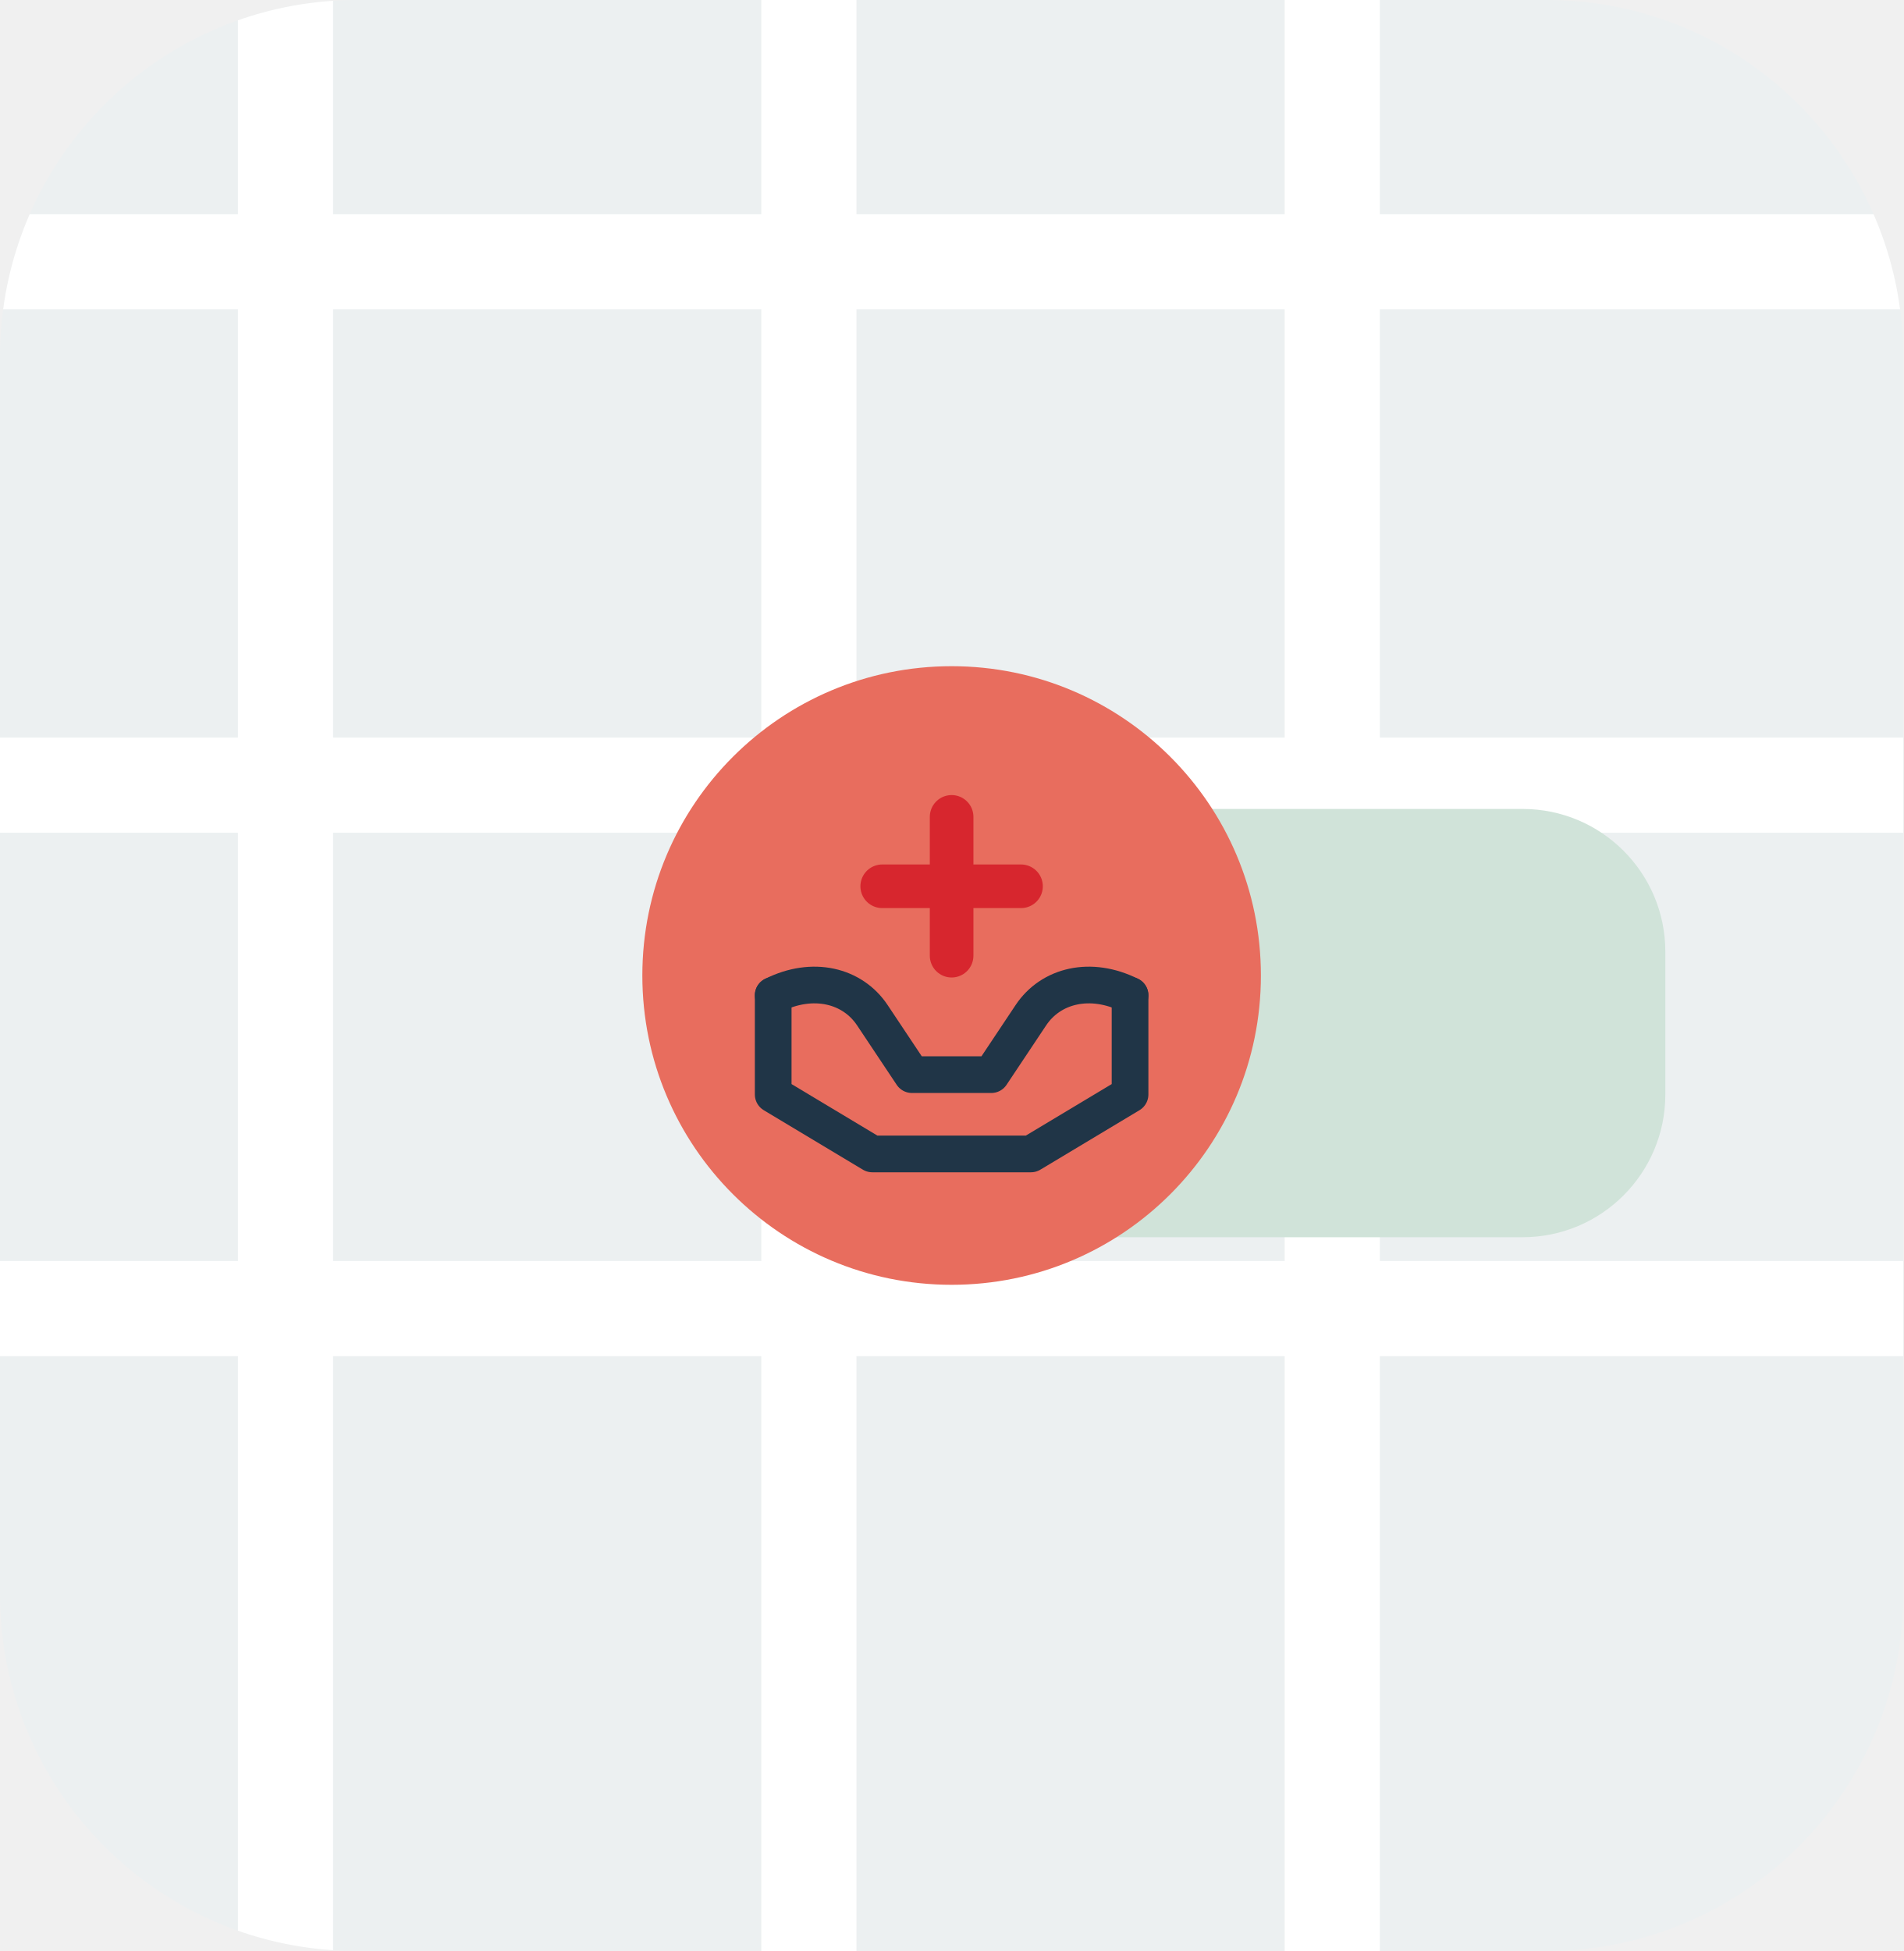
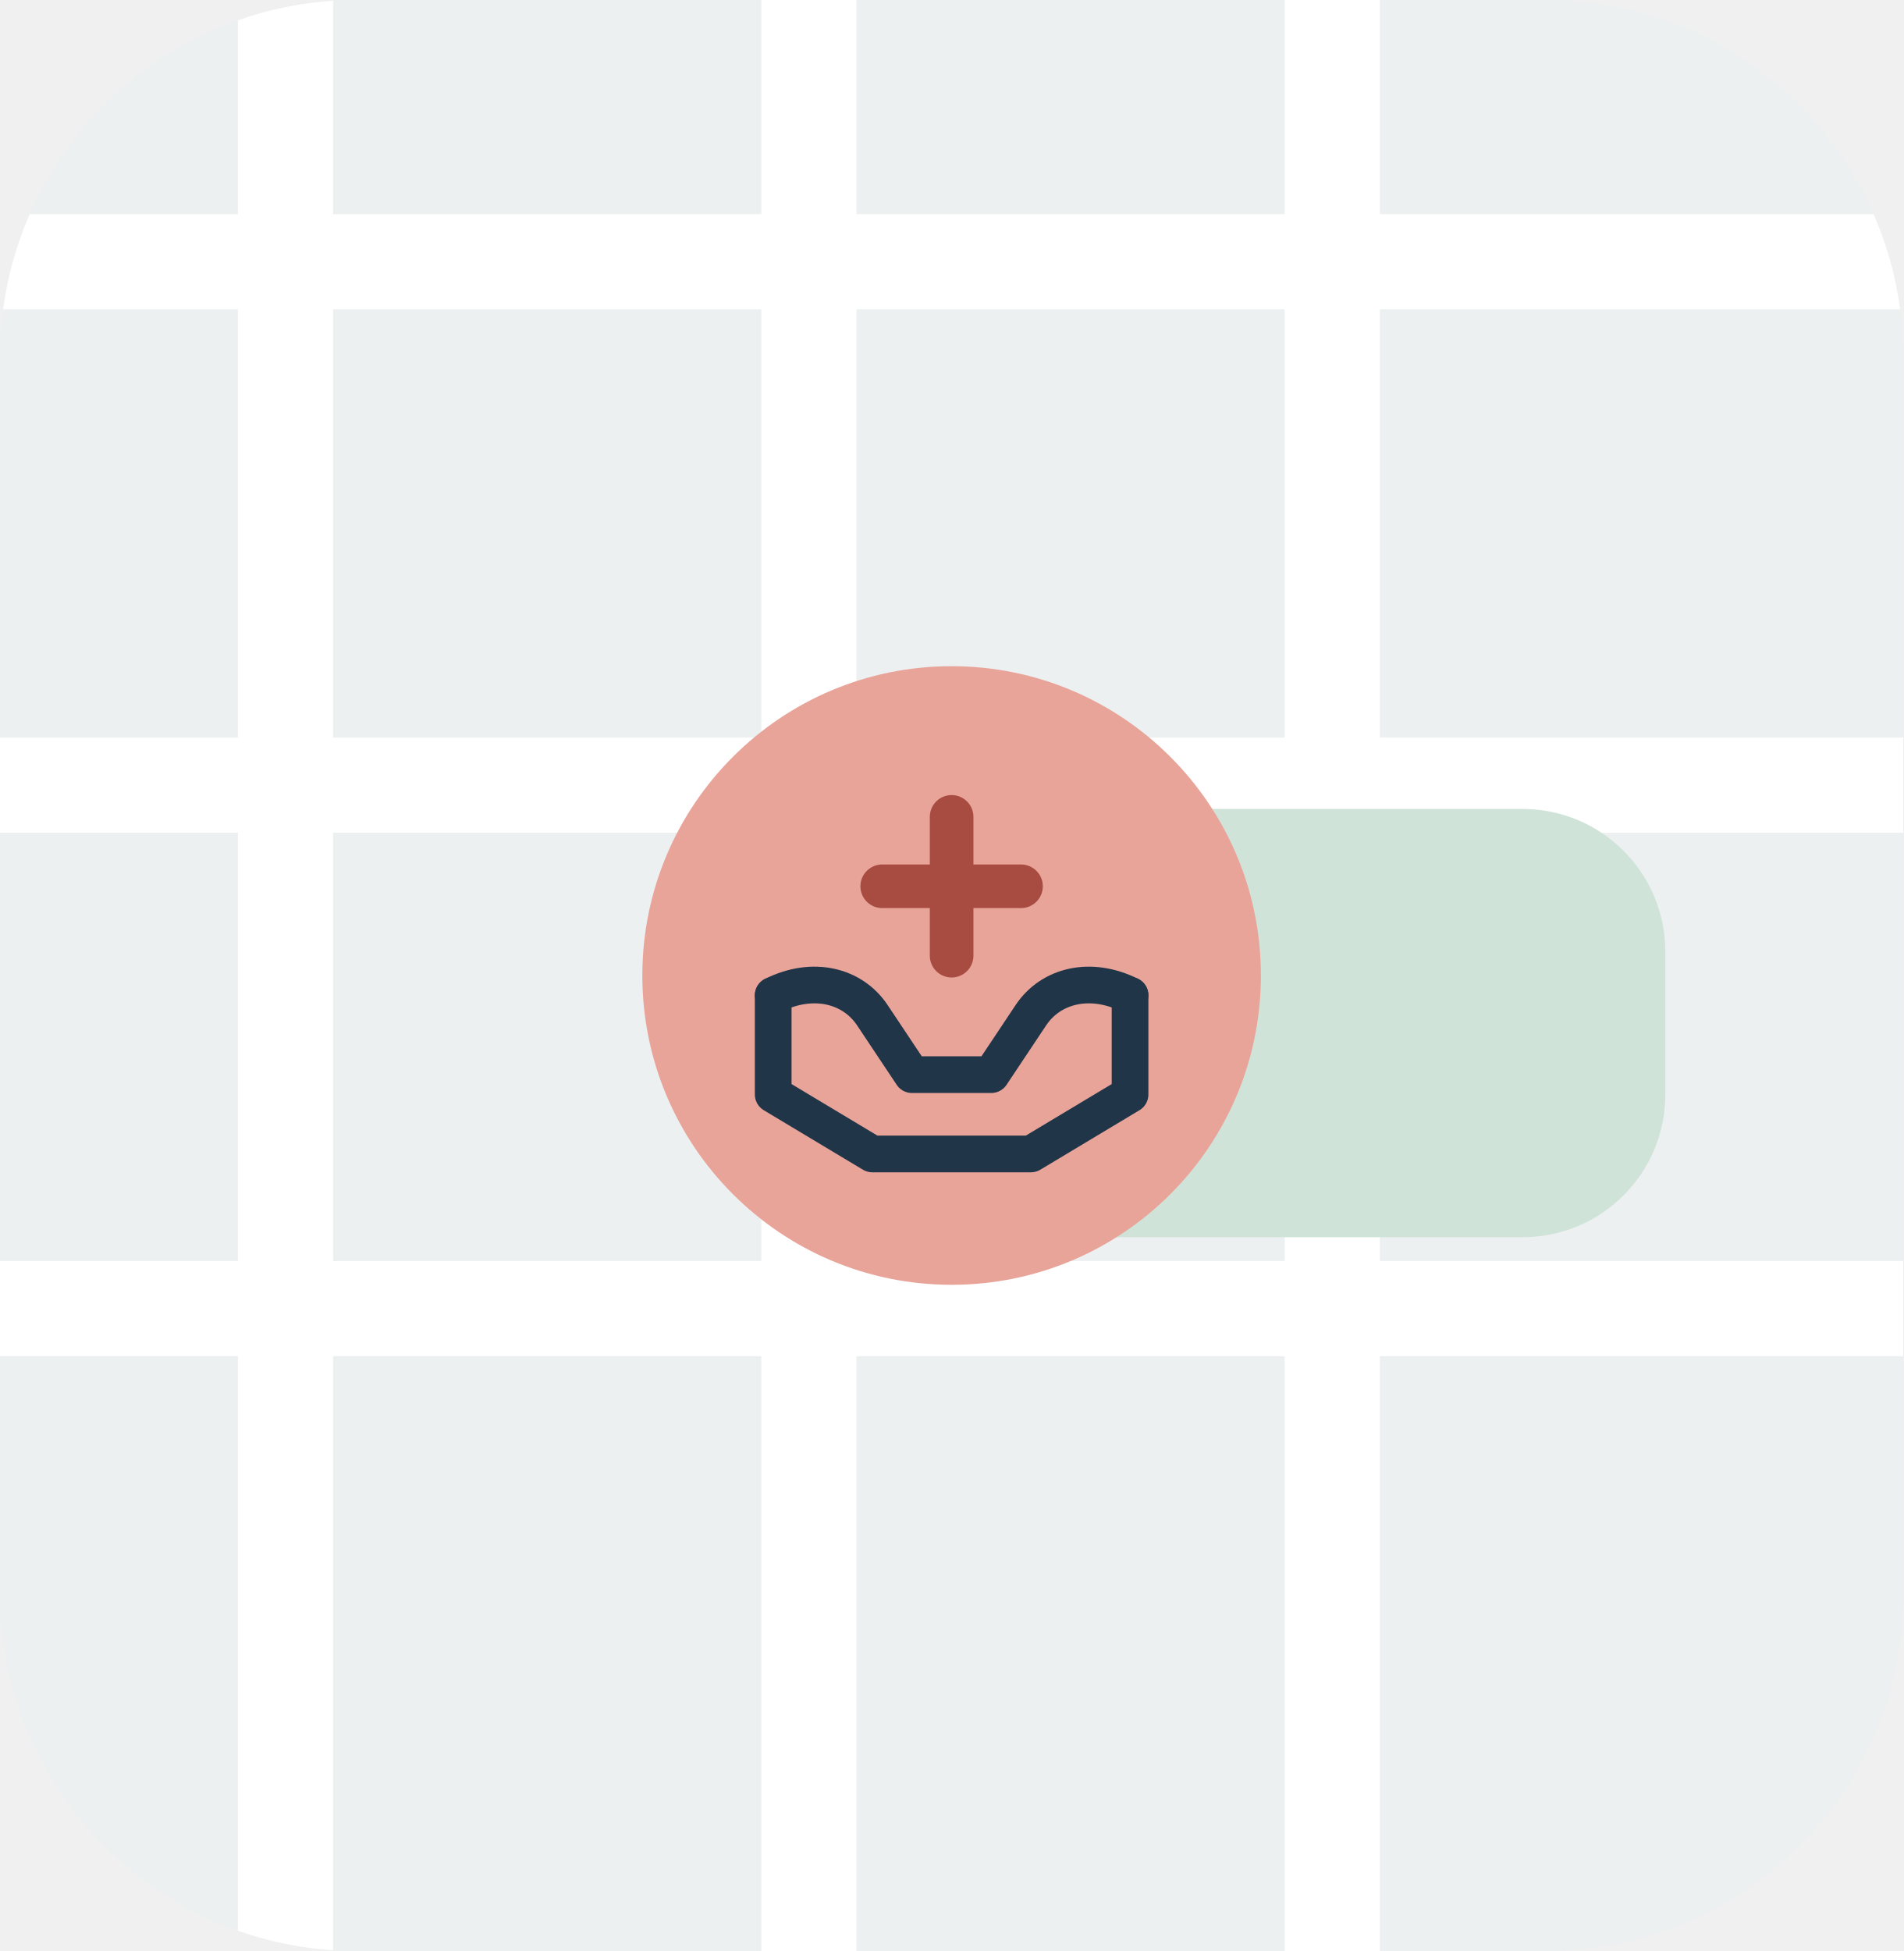
<svg xmlns="http://www.w3.org/2000/svg" preserveAspectRatio="none" overflow="visible" style="display: block;" width="80" height="82" viewBox="0 0 80 82" fill="none">
  <g id="Miniatura cartogrÃ¡fica editable">
    <g clip-path="url(#clip0_0_134)">
      <rect width="80" height="82" rx="15" fill="#ECF0F1" />
      <g id="Calle vertical">
        <rect width="4" height="82" transform="translate(10)" fill="white" />
      </g>
      <g id="Calle vertical_2">
        <rect width="4" height="82" transform="translate(32)" fill="white" />
      </g>
      <g id="Calle vertical_3">
        <rect width="4" height="82" transform="translate(54)" fill="white" />
      </g>
      <g id="Calle horizontal">
        <rect width="80" height="4" transform="translate(0 9)" fill="white" />
      </g>
      <g id="Calle horizontal_2">
        <rect width="80" height="4" transform="translate(0 31)" fill="white" />
      </g>
      <g id="Calle horizontal_3">
        <rect width="80" height="4" transform="translate(0 53)" fill="white" />
      </g>
      <g id="Zona verde">
        <rect x="31" y="34" width="39" height="18" rx="6" fill="#D0E3D9" />
      </g>
-       <circle id="Ellipse" cx="40" cy="41" r="13" fill="#E86D5E" />
+       <circle id="Ellipse" cx="40" cy="41" r="13" fill="#E9A49A" />
      <g id="Icono de lÃ­nea Â· UbicaciÃ³n" clip-path="url(#clip1_0_134)">
        <g id="ECO RITMO Â· help">
          <path id="Vector" d="M32.5 41.833C34.167 41 35.833 41.417 36.667 42.667L38.333 45.167H41.667L43.333 42.667C44.167 41.417 45.833 41 47.5 41.833" stroke-width="1.542" stroke-linecap="round" stroke-linejoin="round" stroke="#203547" />
          <path id="Vector_2" d="M32.5 41.833V46L36.667 48.5H43.333L47.5 46V41.833" stroke-width="1.542" stroke-linecap="round" stroke-linejoin="round" stroke="#203547" />
-           <path id="Vector_3" d="M40 34.333V37.25M40 37.25V40.167M40 37.25H37.083M40 37.25H42.917" stroke-width="1.833" stroke-linecap="round" stroke-linejoin="round" stroke="#D7262E" />
+           <path id="Vector_3" d="M40 34.333V37.25M40 37.25V40.167M40 37.25H37.083M40 37.25H42.917" stroke-width="1.833" stroke-linecap="round" stroke-linejoin="round" stroke="#A84B40" />
        </g>
      </g>
    </g>
  </g>
  <defs>
    <clipPath id="clip0_0_134">
      <rect width="80" height="82" rx="15" fill="white" />
    </clipPath>
    <clipPath id="clip1_0_134">
      <rect width="20" height="20" fill="white" transform="translate(30 31)" />
    </clipPath>
  </defs>
</svg>
